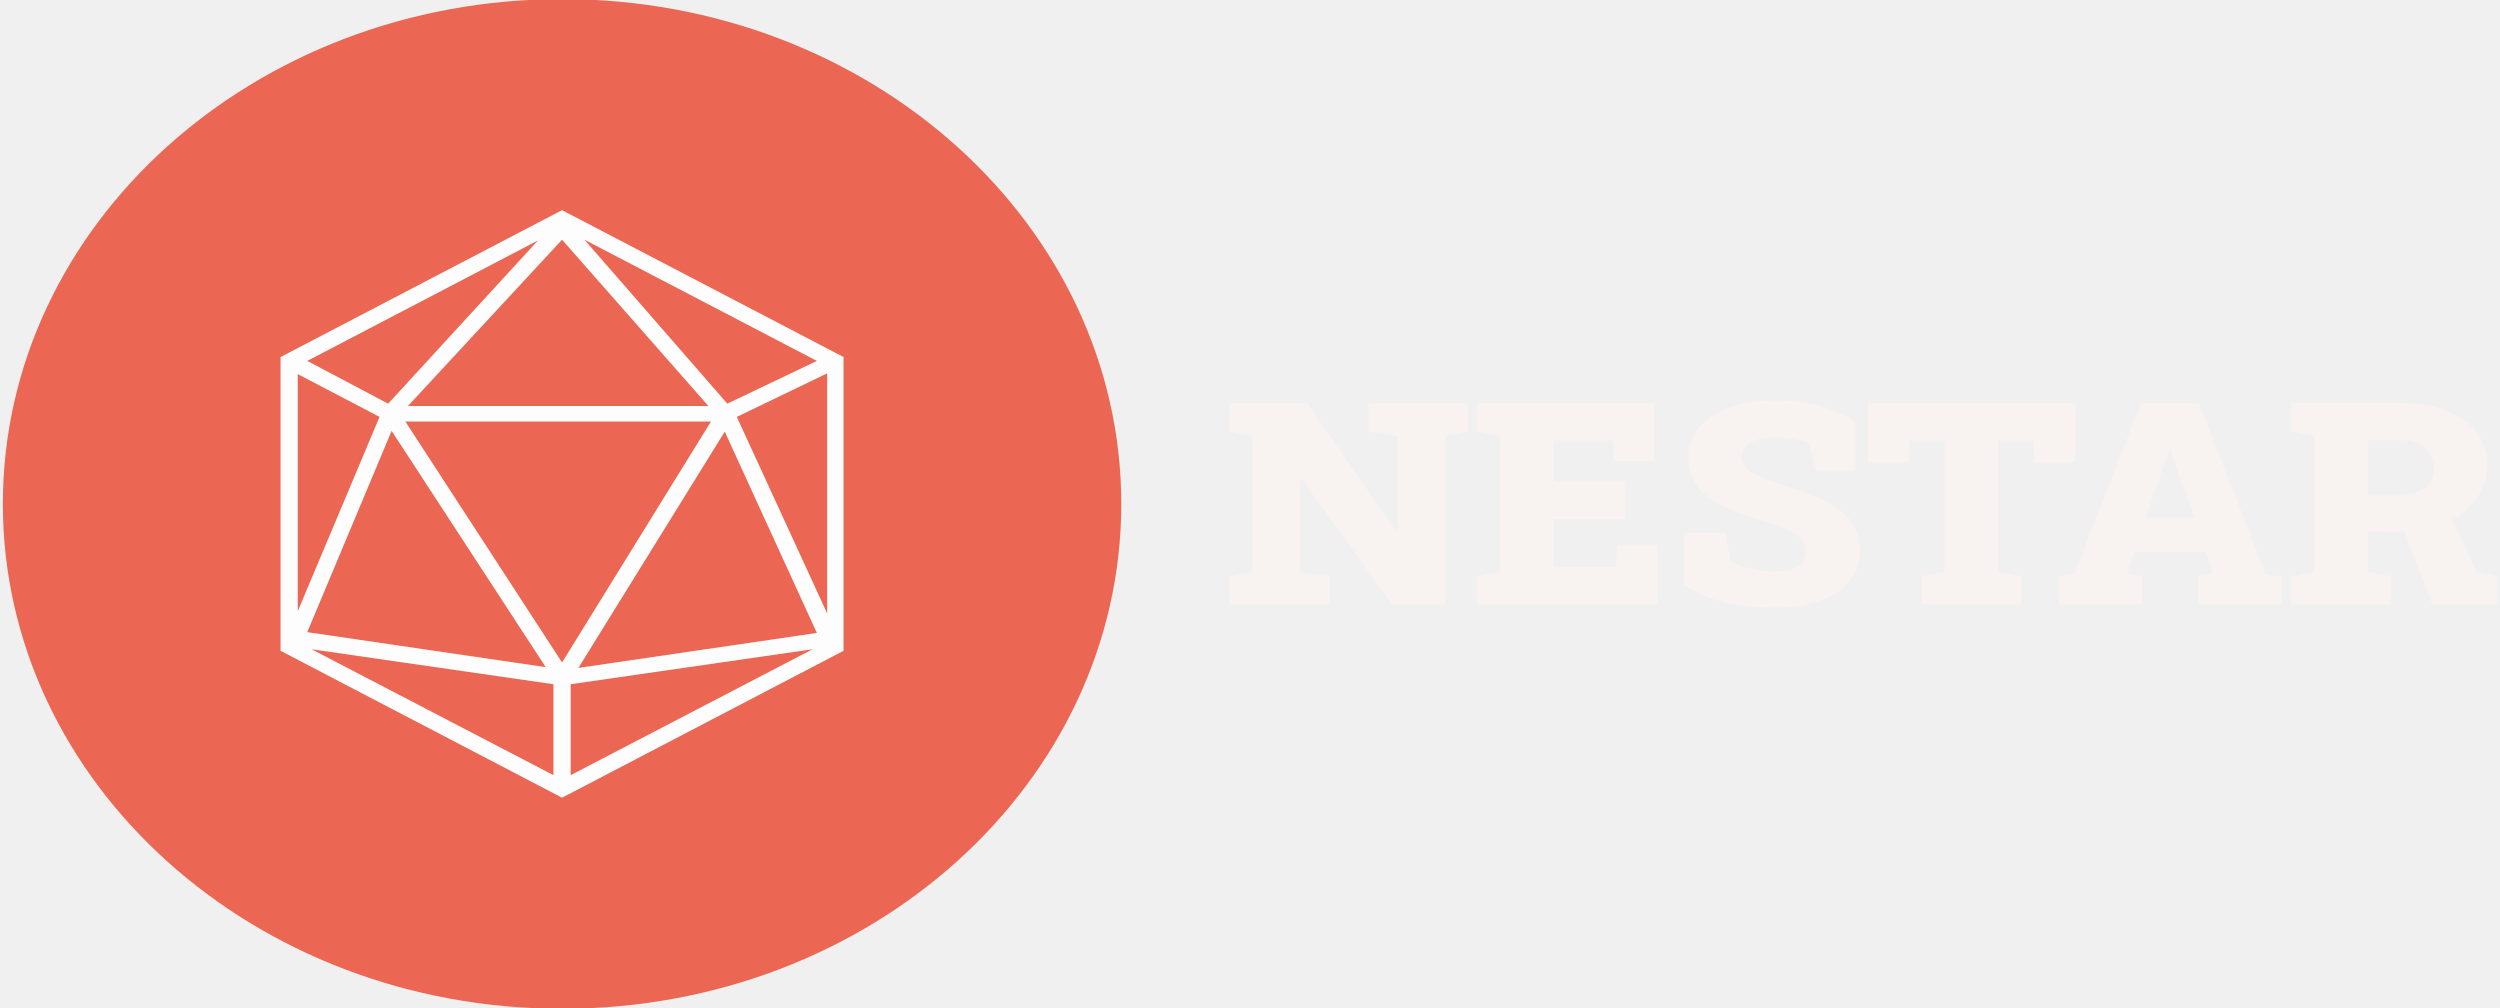
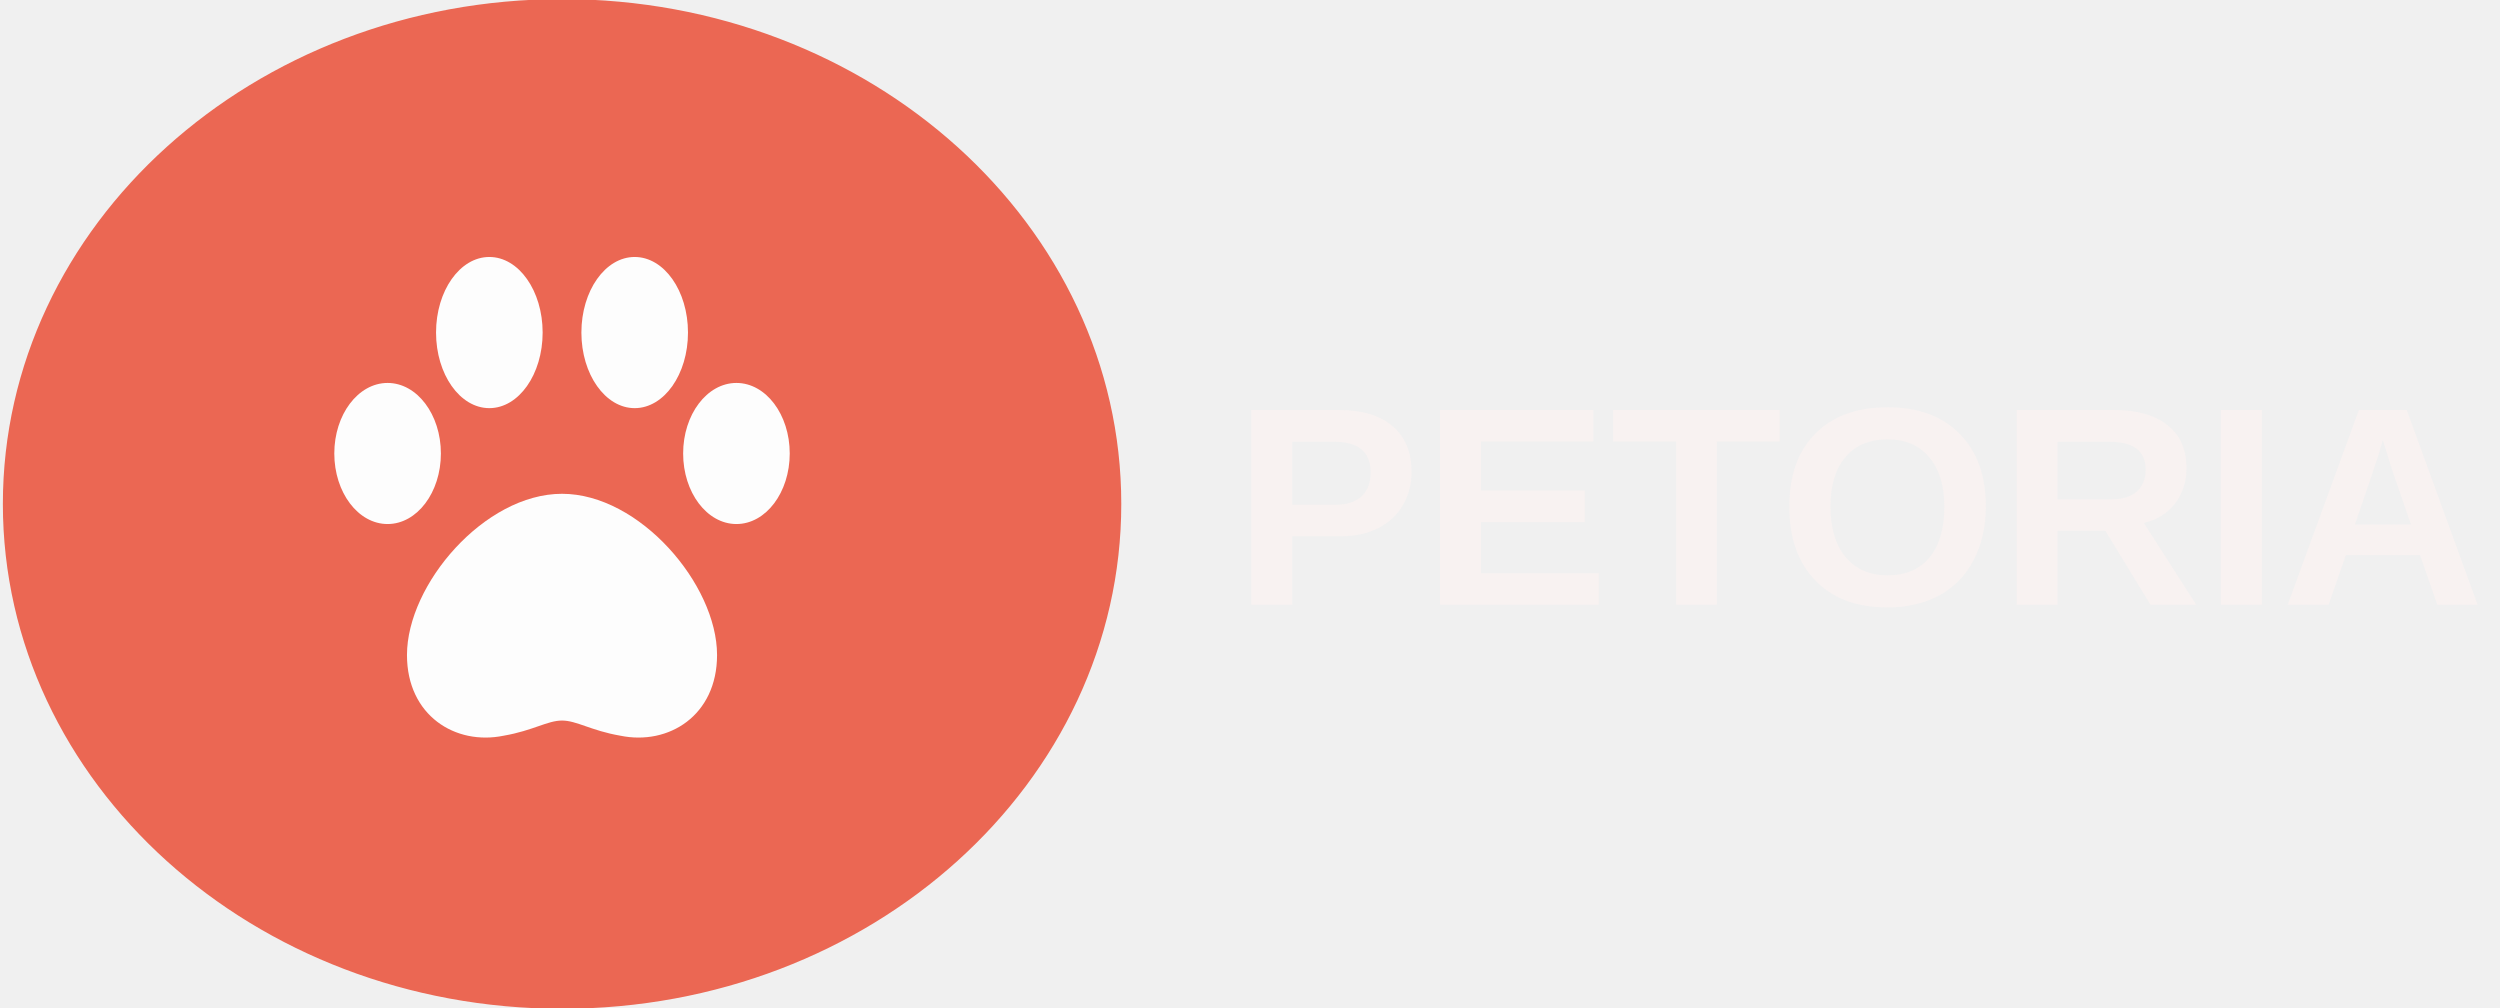
<svg xmlns="http://www.w3.org/2000/svg" width="129" height="52" viewBox="0 0 129 52" fill="none">
  <g clipPath="url(#clip0_6733_27842)">
    <g clipPath="url(#clip1_6733_27842)">
      <g clipPath="url(#clip2_6733_27842)">
        <g clipPath="url(#clip3_6733_27842)">
          <g clipPath="url(#clip4_6733_27842)">
-             <path d="M68.607 31.195H63.445V29.733L64.631 29.502V22.5L63.445 22.272V20.801H64.631H67.454L72.073 27.456H72.118V22.5L70.609 22.272V20.801H74.579H75.771V22.272L74.579 22.5V31.195H71.843L67.137 24.684H67.092V29.502L68.607 29.733V31.195ZM85.512 31.195H76.192V29.733L77.383 29.502V22.5L76.192 22.272V20.801H85.386V23.801H83.29L83.226 22.728H80.159V24.862H83.835V26.783H80.159V29.259H83.378L83.439 28.14H85.512V31.195ZM91.574 31.344C90.637 31.344 89.805 31.263 89.078 31.101C88.35 30.94 87.624 30.636 86.901 30.189V27.491H89.045L89.281 28.876C89.45 29.046 89.748 29.189 90.175 29.306C90.603 29.423 91.069 29.482 91.574 29.482C91.928 29.482 92.224 29.443 92.462 29.365C92.699 29.285 92.878 29.169 92.999 29.017C93.12 28.865 93.181 28.681 93.181 28.467C93.181 28.262 93.123 28.079 93.009 27.918C92.897 27.756 92.711 27.603 92.452 27.459C92.195 27.312 91.847 27.163 91.409 27.011C90.423 26.727 89.613 26.436 88.98 26.14C88.348 25.846 87.878 25.497 87.572 25.093C87.263 24.688 87.109 24.185 87.109 23.585C87.109 23.01 87.29 22.507 87.653 22.076C88.017 21.645 88.518 21.306 89.155 21.059C89.794 20.811 90.524 20.68 91.344 20.667C92.284 20.647 93.114 20.732 93.835 20.921C94.558 21.108 95.196 21.392 95.749 21.772V24.277H93.695L93.368 22.886C93.189 22.806 92.934 22.733 92.604 22.667C92.272 22.598 91.918 22.564 91.542 22.564C91.222 22.564 90.938 22.602 90.687 22.678C90.437 22.754 90.238 22.869 90.091 23.023C89.947 23.175 89.874 23.365 89.874 23.593C89.874 23.779 89.935 23.944 90.055 24.09C90.179 24.235 90.392 24.38 90.697 24.526C91.003 24.67 91.431 24.838 91.979 25.029C93.285 25.376 94.277 25.809 94.955 26.33C95.633 26.852 95.972 27.56 95.972 28.453C95.972 29.067 95.788 29.589 95.418 30.02C95.049 30.45 94.535 30.779 93.877 31.005C93.218 31.231 92.451 31.344 91.574 31.344ZM104.311 31.195H99.133V29.733L100.334 29.502V22.743H98.556L98.485 23.865H96.39V20.801H107.086V23.865H104.969L104.904 22.743H103.11V29.502L104.311 29.733V31.195ZM110.542 31.195H106.232V29.733L107.038 29.625L110.471 20.801H113.473L116.912 29.625L117.718 29.733V31.195H113.418V29.733L114.169 29.604L113.822 28.476H110.121L109.791 29.604L110.542 29.733V31.195ZM111.798 23.608L110.707 26.719H113.23L112.106 23.573L111.98 23.207H111.931L111.798 23.608ZM123.379 31.195H118.217V29.733L119.412 29.502V22.5L118.217 22.272V20.795H123.878C124.789 20.795 125.579 20.926 126.248 21.187C126.92 21.448 127.437 21.821 127.799 22.304C128.162 22.787 128.344 23.36 128.344 24.02C128.344 24.63 128.161 25.197 127.796 25.719C127.429 26.243 126.927 26.663 126.29 26.979C125.651 27.297 124.924 27.453 124.108 27.447L122.187 27.426V29.502L123.379 29.733V31.195ZM128.858 31.195H125.507L123.955 27.14L126.368 26.397L127.767 29.49L128.858 29.739V31.195ZM122.187 22.716V25.506H123.91C124.448 25.506 124.861 25.392 125.15 25.166C125.44 24.94 125.584 24.614 125.584 24.187C125.584 23.742 125.438 23.387 125.144 23.12C124.848 22.851 124.426 22.716 123.878 22.716H122.187Z" fill="#F8F2F1" />
+             <text x="63.6" y="31.2" fill="#F8F2F1" font-family="Arial, Helvetica, sans-serif" font-weight="700" font-size="14.6" textLength="65" lengthAdjust="spacingAndGlyphs">PETORIA</text>
          </g>
        </g>
      </g>
    </g>
    <g clipPath="url(#clip5_6733_27842)">
      <g clipPath="url(#clip6_6733_27842)">
        <path d="M0.148 26.003C0.148 11.616 13.067 -0.047 29.003 -0.047C44.939 -0.047 57.858 11.616 57.858 26.003C57.858 40.39 44.939 52.053 29.003 52.053C13.067 52.053 0.148 40.39 0.148 26.003ZM29.003 51.09C44.35 51.09 56.791 39.858 56.791 26.003C56.791 12.148 44.35 0.916 29.003 0.916C13.656 0.916 1.215 12.148 1.215 26.003C1.215 39.858 13.656 51.09 29.003 51.09Z" fill="#EB6753" />
        <path d="M29.004 51.79C44.78 51.79 57.57 40.244 57.57 26.001C57.57 11.757 44.78 0.211 29.004 0.211C13.227 0.211 0.438 11.757 0.438 26.001C0.438 40.244 13.227 51.79 29.004 51.79Z" fill="#EB6753" />
        <g clipPath="url(#clip7_6733_27842)">
          <g clipPath="url(#clip8_6733_27842)">
-             <path d="M29.002 10.844L14.477 18.423V33.581L29.002 41.161L43.527 33.581V18.423L29.002 10.844ZM21.051 20.949L29.002 12.368L36.553 20.949H21.051ZM36.686 21.752L29.002 34.183L20.917 21.752H36.686ZM28.158 34.424L15.854 32.619L20.207 22.233L28.158 34.424ZM37.397 22.273L42.15 32.659L29.846 34.464L37.397 22.273ZM37.53 20.829L30.157 12.368L42.15 18.623L37.53 20.829ZM20.029 20.829L15.854 18.623L27.758 12.408L20.029 20.829ZM19.585 21.511L15.365 31.536V19.305L19.585 21.511ZM28.558 35.306V39.998L16.076 33.501L28.558 35.306ZM29.446 35.306L41.928 33.501L29.446 39.998V35.306ZM38.019 21.511L42.683 19.265V31.657L38.019 21.511Z" fill="#FDFDFD" />
+             <ellipse cx="20.00" cy="23.40" rx="2.75" ry="3.64" fill="#FDFDFD" />
+             <ellipse cx="25.25" cy="17.16" rx="2.75" ry="3.90" fill="#FDFDFD" />
+             <ellipse cx="32.75" cy="17.16" rx="2.75" ry="3.90" fill="#FDFDFD" />
+             <ellipse cx="38.00" cy="23.40" rx="2.75" ry="3.64" fill="#FDFDFD" />
+             <path d="M29.00 25.48C25.00 25.48 21.00 30.16 21.00 33.80C21.00 36.92 23.50 38.48 26.00 37.96C27.50 37.70 28.25 37.18 29.00 37.18C29.75 37.18 30.50 37.70 32.00 37.96C34.50 38.48 37.00 36.92 37.00 33.80C37.00 30.16 33.00 25.48 29.00 25.48Z" fill="#FDFDFD" />
          </g>
        </g>
      </g>
    </g>
  </g>
  <defs>
    <clipPath id="clip0_6733_27842">
      <rect width="128.708" height="52.1" fill="white" transform="translate(0.148438 -0.046875)" />
    </clipPath>
    <clipPath id="clip1_6733_27842">
      <rect width="65.413" height="10.68" fill="white" transform="translate(63.4453 20.6641)" />
    </clipPath>
    <clipPath id="clip2_6733_27842">
      <rect width="65.413" height="10.68" fill="white" transform="translate(63.4453 20.6641)" />
    </clipPath>
    <clipPath id="clip3_6733_27842">
      <rect width="65.413" height="10.68" fill="white" transform="translate(63.4453 20.6641)" />
    </clipPath>
    <clipPath id="clip4_6733_27842">
      <rect width="65.413" height="10.68" fill="white" transform="translate(63.4453 20.6641)" />
    </clipPath>
    <clipPath id="clip5_6733_27842">
      <rect width="57.709" height="52.1" fill="white" transform="translate(0.148438 -0.046875)" />
    </clipPath>
    <clipPath id="clip6_6733_27842">
      <rect width="57.709" height="52.1" fill="white" transform="translate(0.148438 -0.046875)" />
    </clipPath>
    <clipPath id="clip7_6733_27842">
      <rect width="29.05" height="30.317" fill="white" transform="translate(14.4766 10.8438)" />
    </clipPath>
    <clipPath id="clip8_6733_27842">
      <rect width="29.05" height="30.317" fill="white" transform="translate(14.4766 10.8438)" />
    </clipPath>
  </defs>
</svg>
